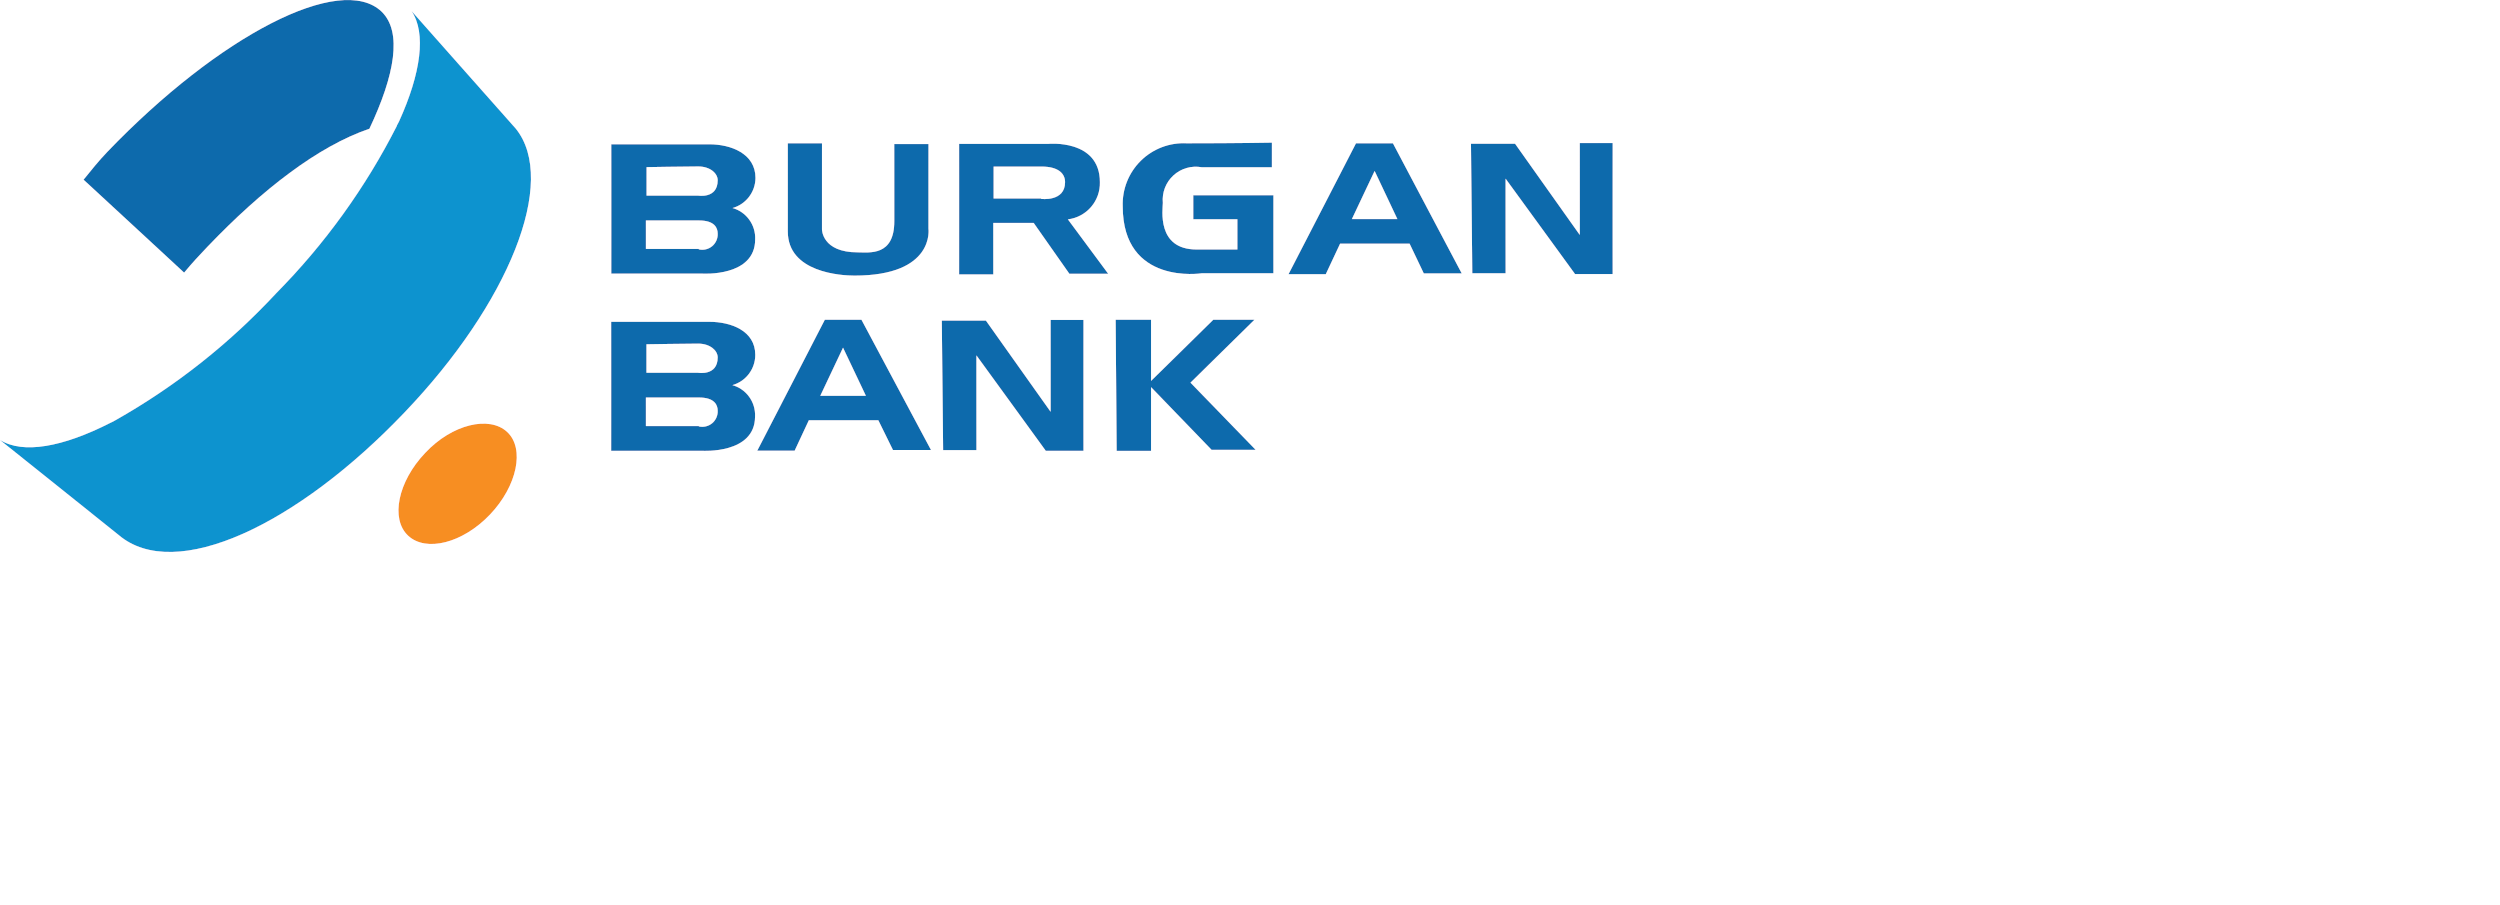
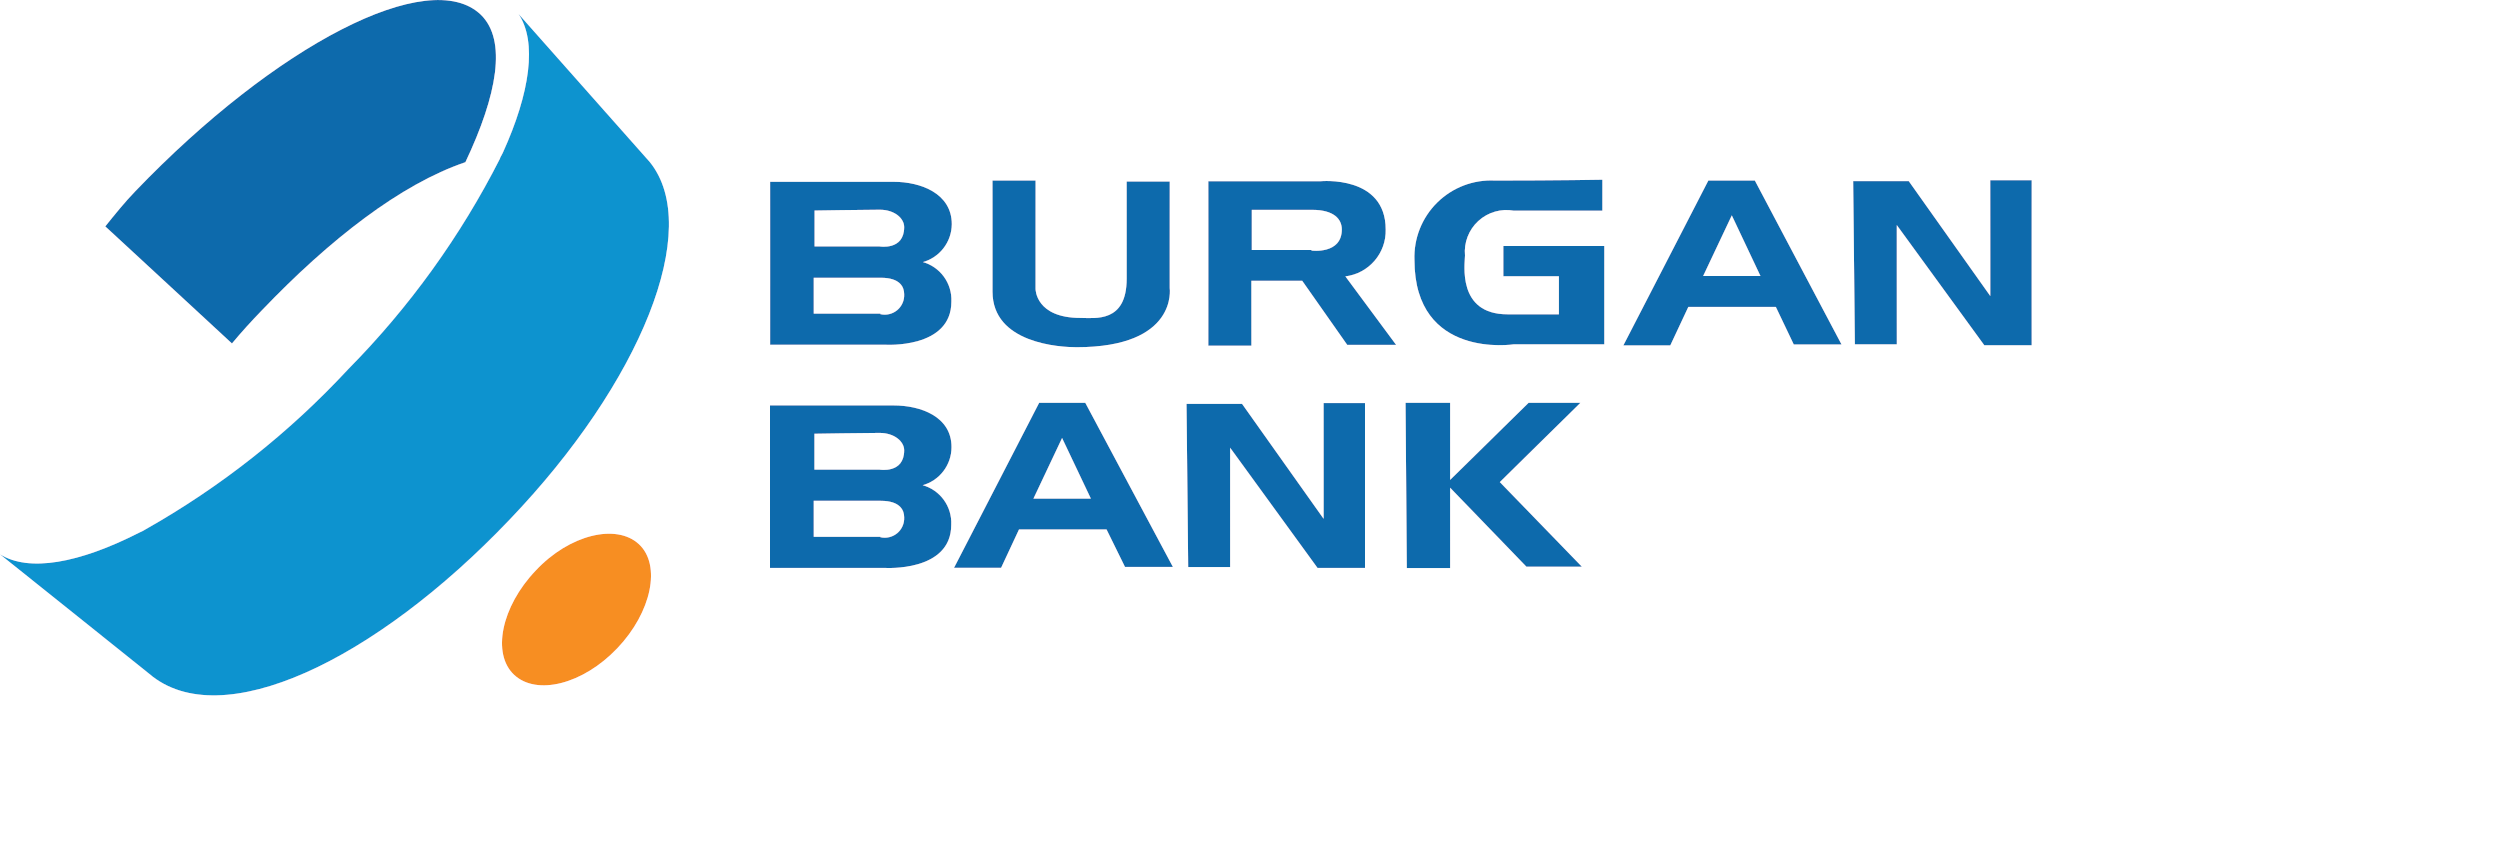
- <svg xmlns="http://www.w3.org/2000/svg" version="1.1" x="10px" y="10px" width="226.771px" height="82.032px" viewBox="0 0 226.771 82.032" enable-background="new 0 0 226.771 82.032" xml:space="preserve">
+ <svg xmlns="http://www.w3.org/2000/svg" version="1.1" x="0px" y="0px" width="180.000px" height="62.032px" viewBox="0 0 180.000 62.032" enable-background="new 0 0 180.000 62.032" xml:space="preserve">
  <defs>
    <style>.cls-1{fill:#1093cf;}.cls-2{fill:#f78e20;}.cls-3{fill:#086aac;}</style>
    <filter id="white-shadow" x="-50%" y="-50%" width="200%" height="200%">
      <feDropShadow dx="0" dy="0" stdDeviation="3" flood-color="white" />
    </filter>
  </defs>
  <g id="Layer_2" data-name="Layer 2" filter="url(#white-shadow)">
    <g id="Layer_1-2" data-name="Layer 1">
      <path class="cls-1" d="M37.33,1l8.92,10.06.54.61c3.84,4.77-.63,15.86-10.12,25.77C27,47.58,15.89,52.91,10.75,48.52L0,39.91c2.07,1.3,5.68.65,10-1.55l.27-.13.16-.09A60.44,60.44,0,0,0,25.06,26.59,60.66,60.66,0,0,0,36,11.41c0-.07.06-.12.08-.18L36.2,11C38.18,6.64,38.68,3,37.33,1" />
      <path class="cls-2" d="M38.57,41.08c-2.48,2.6-3.17,6-1.55,7.51s4.94.69,7.42-1.91,3.18-6,1.56-7.5-5-.7-7.43,1.9" />
      <path class="cls-3" d="M34.62,1.06C30.91-2.5,19.86,3.22,9.73,13.78c-.75.78-1.46,1.66-2.15,2.52l9.12,8.43c.73-.87,1.33-1.53,2.15-2.38,4.89-5.11,10-9.09,14.66-10.67,2.3-4.86,3-8.78,1.11-10.62" />
      <path class="cls-3" d="M71.43,13h3.13v7.81s0,2.08,3.23,2.08c1.06,0,3.33.37,3.33-2.82v-7h3.1v7.67S84.84,25,77.51,25c-1.22,0-6.05-.28-6.05-4s0-8,0-8" />
      <path class="cls-3" d="M115.37,13v2.17H109a3,3,0,0,0-3.52,3.23c0,.57-.6,4.23,3.06,4.23h3.7V19.89h-4V17.71h7.27v7.08H109s-7.16,1.12-7.16-6.07A5.52,5.52,0,0,1,107.64,13c4.58,0,7.73-.06,7.73-.06" />
      <path class="cls-3" d="M94.43,18h-4.3V15.11h4.35c1.59,0,2.13.69,2.13,1.41,0,1.81-2.18,1.52-2.18,1.52m2.44,1.86a3.31,3.31,0,0,0,2.9-3.38c0-3.93-4.69-3.47-4.69-3.47H87V24.89h3.1V20.22l3.66,0L97,24.83h3.52Z" />
      <path class="cls-3" d="M63.31,17.74H58.65V15.16s3.61-.06,4.69-.06,1.76.63,1.76,1.25c0,1.71-1.79,1.39-1.79,1.39m.08,4.84h-4.8V20l4.83,0c1.4,0,1.68.68,1.68,1.19a1.4,1.4,0,0,1-1.71,1.43m3-3.73a2.86,2.86,0,0,0,2.14-2.75c0-2.22-2.25-3.05-4.18-3.05l-8.9,0V24.82h8.28s4.77.31,4.77-3.1a2.83,2.83,0,0,0-2.11-2.87" />
      <path class="cls-3" d="M63.31,33.81H58.64V31.23s3.61-.06,4.69-.06,1.77.63,1.77,1.25c0,1.71-1.79,1.39-1.79,1.39m.08,4.84h-4.8V36.06l4.83,0c1.39,0,1.68.68,1.68,1.19a1.4,1.4,0,0,1-1.71,1.43m3-3.73a2.85,2.85,0,0,0,2.12-2.76c0-2.21-2.24-3-4.17-3l-8.9,0V40.89h8.27s4.78.31,4.78-3.1a2.82,2.82,0,0,0-2.1-2.87" />
      <polygon class="cls-3" points="101.2 29 101.29 40.9 104.41 40.9 104.41 35.12 109.9 40.8 113.89 40.8 107.99 34.71 113.79 29 110.06 29 104.41 34.55 104.41 29 101.2 29" />
      <path class="cls-3" d="M74.41,35.9l2.06-4.36,2.07,4.36ZM78.14,29H74.82L68.69,40.88h3.39l1.29-2.76h6.3L81,40.82h3.45Z" />
      <polygon class="cls-3" points="85.43 29.08 89.43 29.08 95.3 37.35 95.3 29.02 98.28 29.02 98.28 40.89 94.86 40.89 88.57 32.24 88.57 40.83 85.55 40.83 85.43 29.08" />
      <path class="cls-3" d="M122.63,19.87l2.06-4.36,2.06,4.36ZM126.35,13H123l-6.12,11.87h3.38l1.3-2.77h6.3l1.29,2.7h3.44Z" />
      <polygon class="cls-3" points="133.43 13.04 137.43 13.04 143.3 21.31 143.3 12.98 146.28 12.98 146.28 24.86 142.87 24.86 136.57 16.21 136.57 24.79 133.55 24.79 133.43 13.04" />
    </g>
  </g>
</svg>
